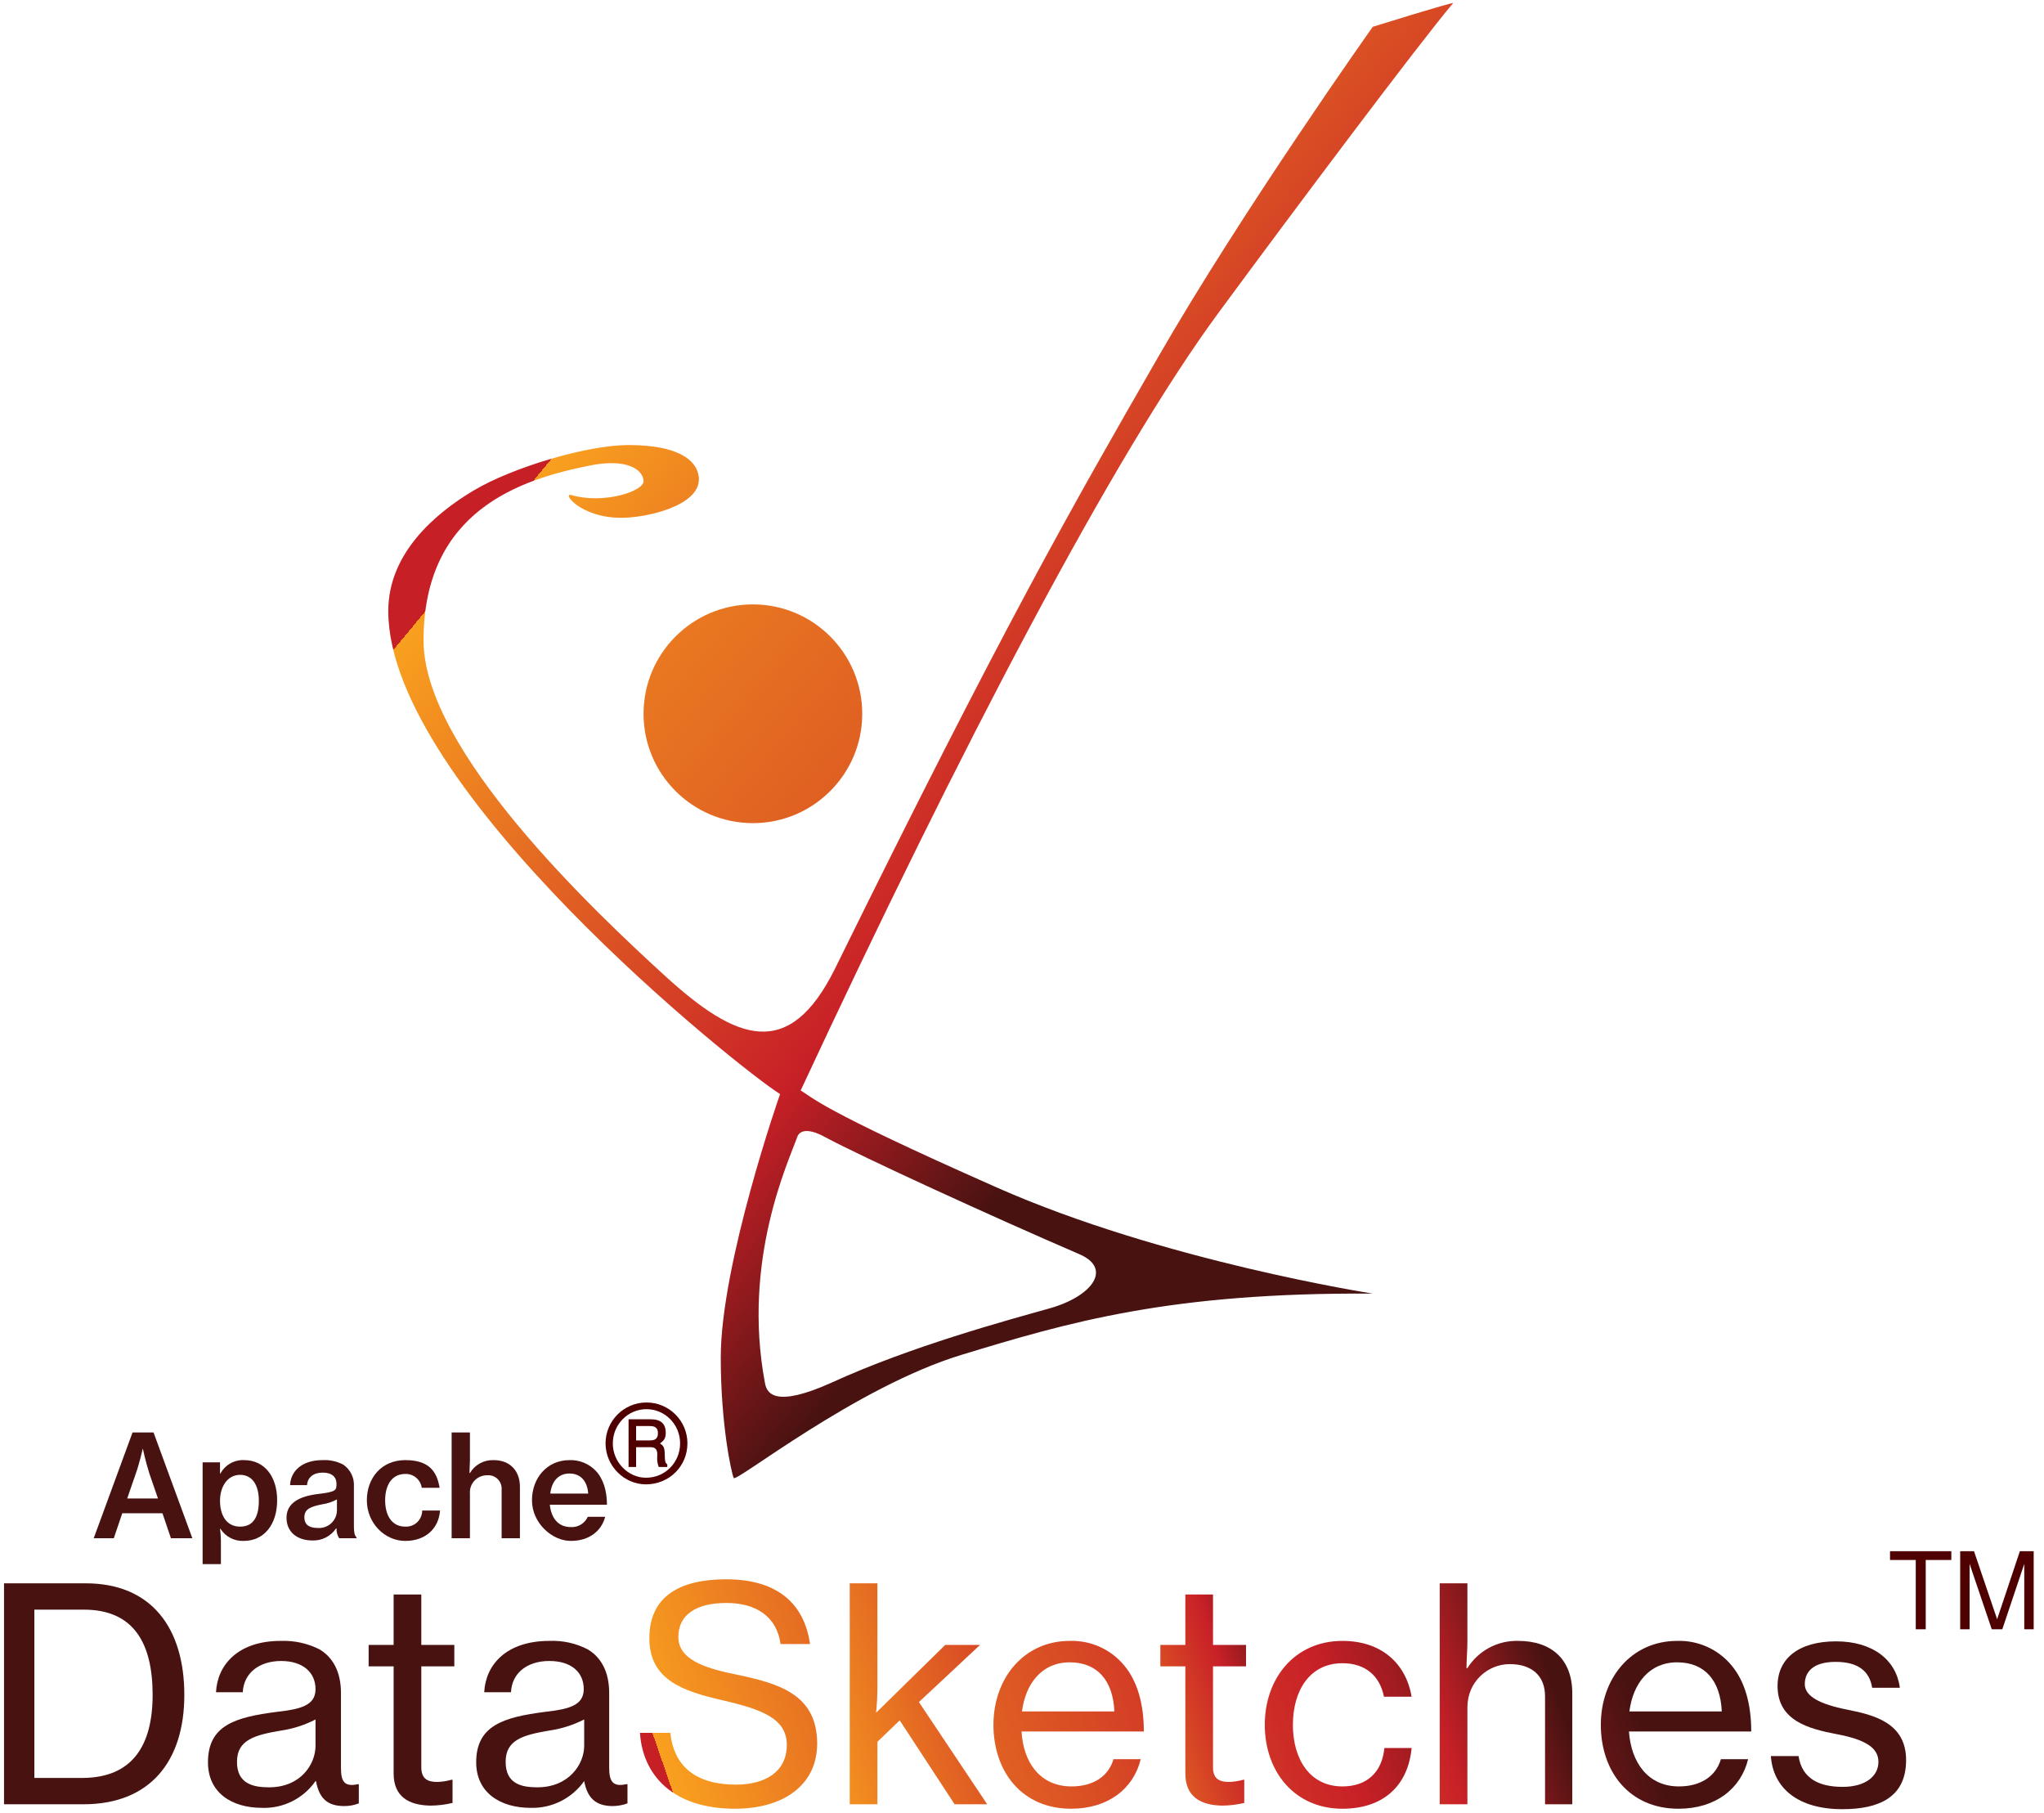
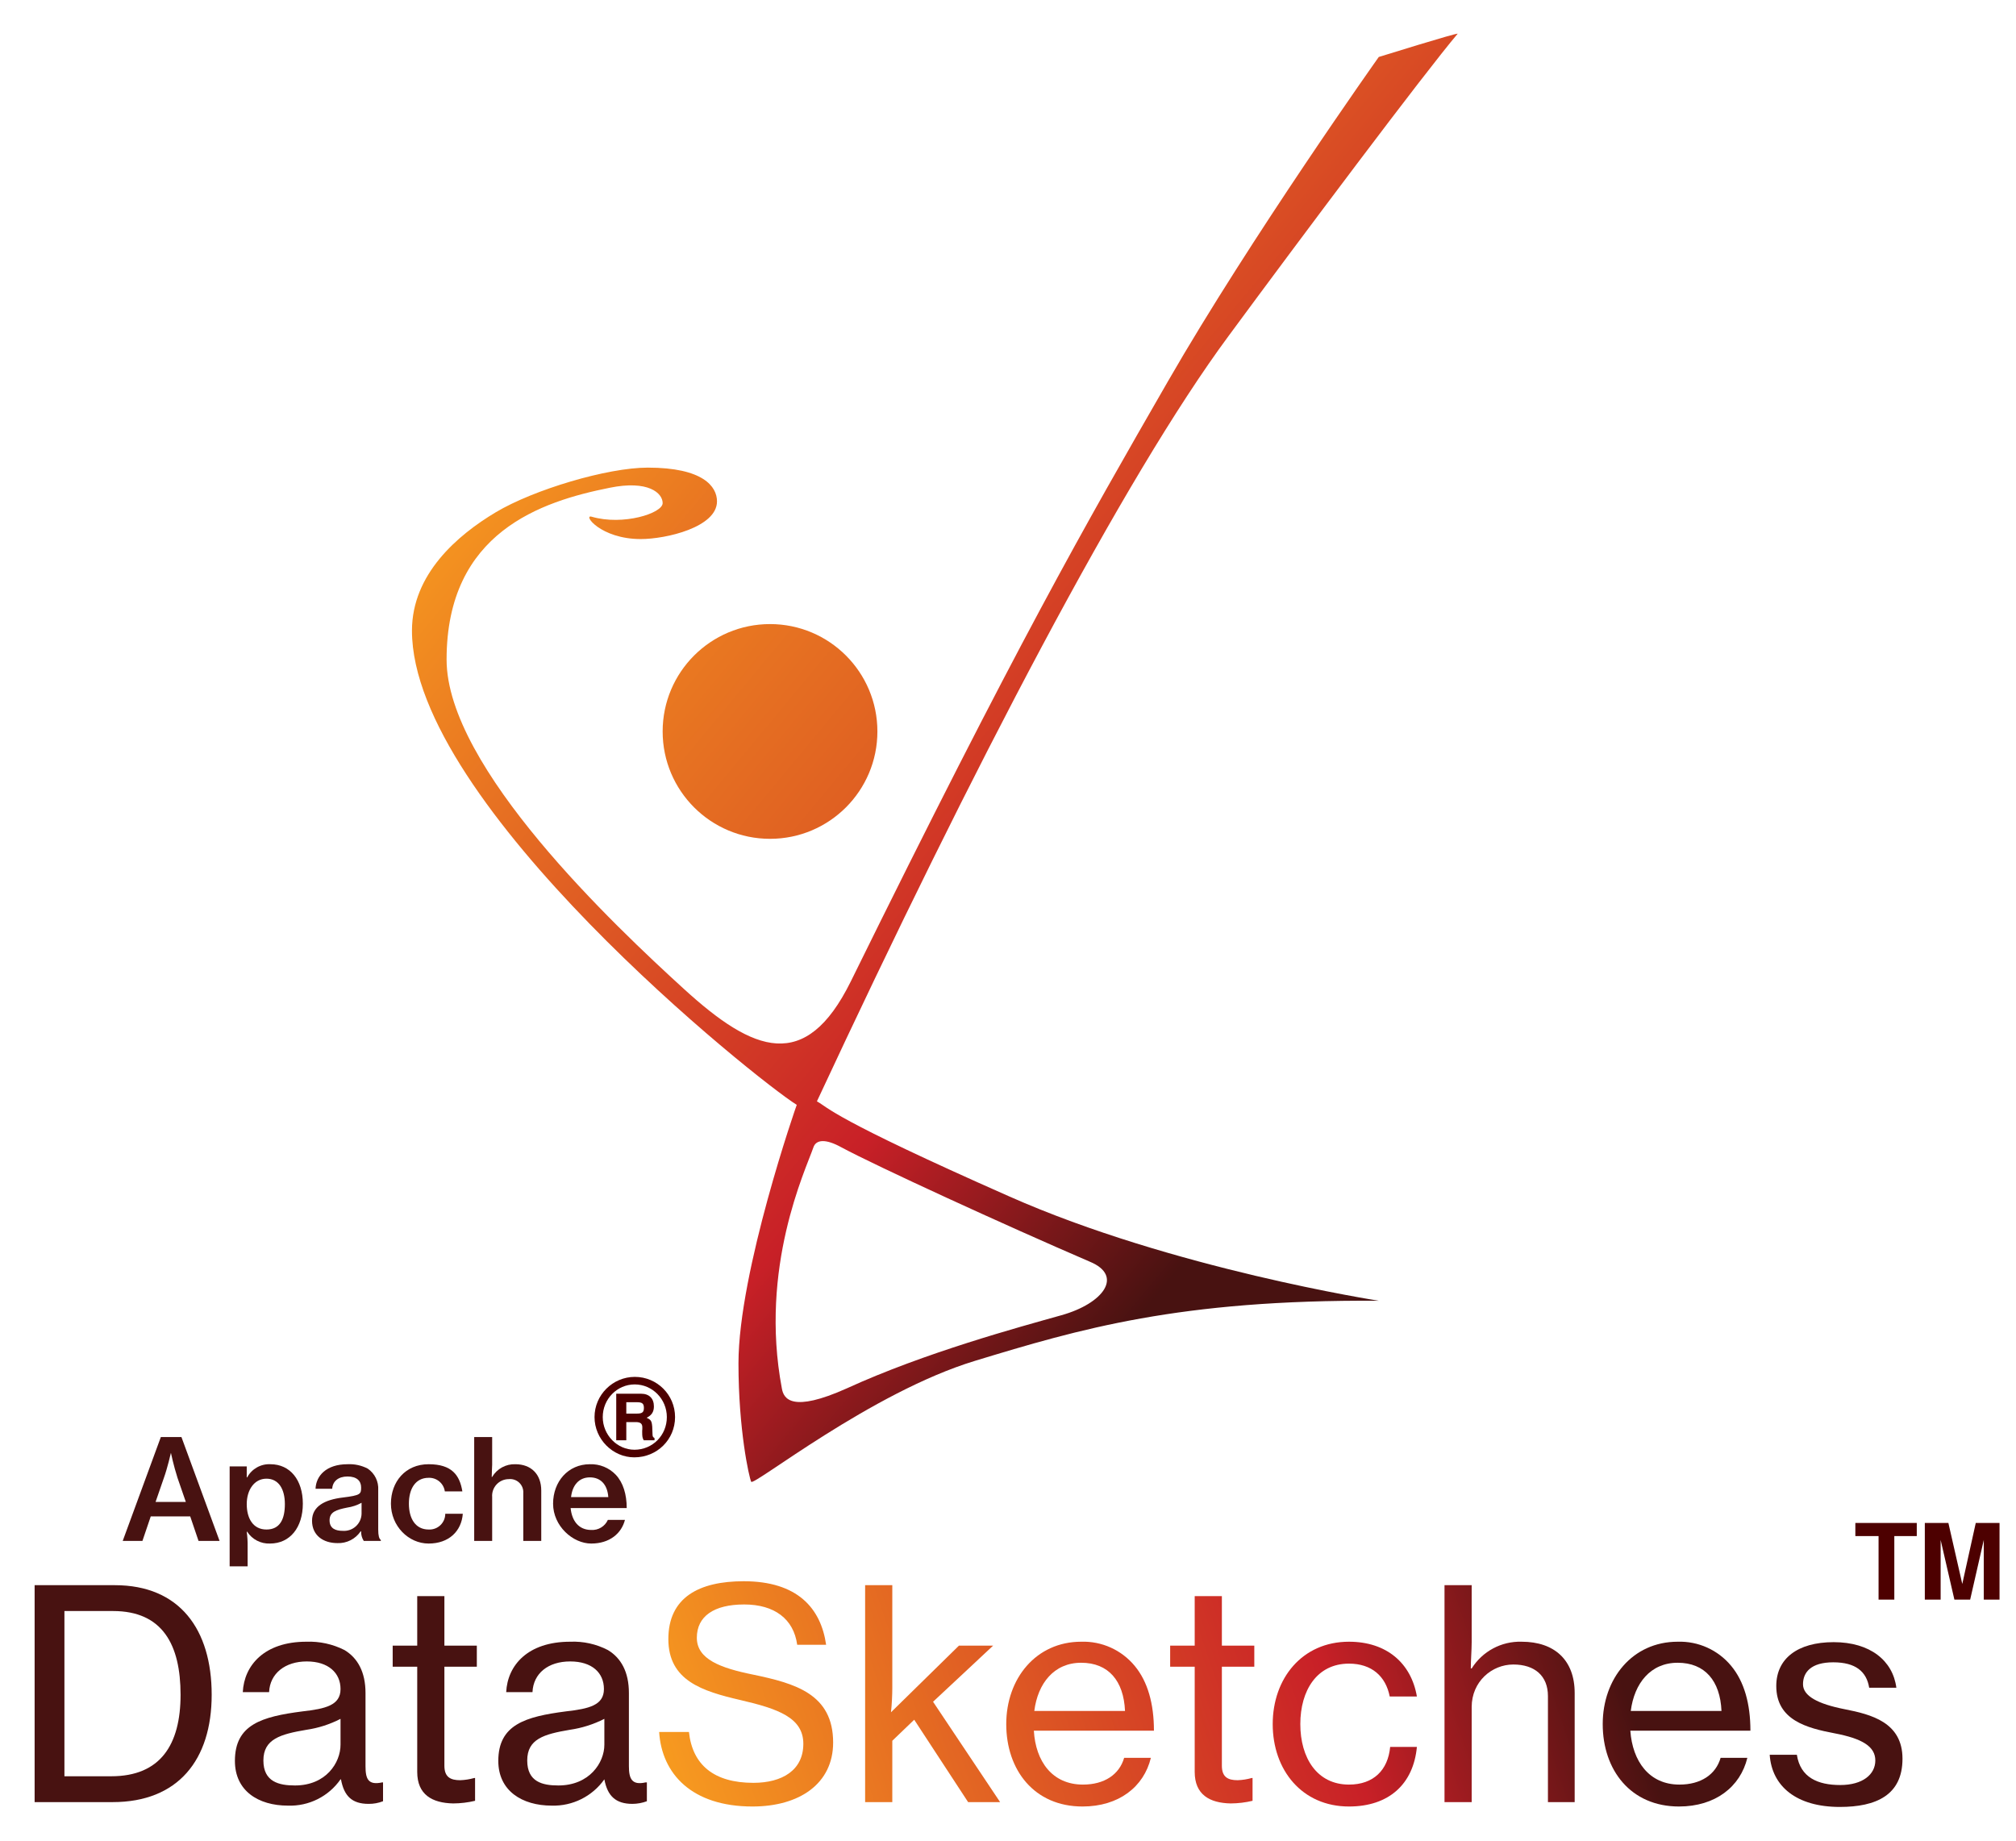
- <svg xmlns="http://www.w3.org/2000/svg" width="458px" height="406px" viewBox="0 0 458 406" version="1.1">
+ <svg xmlns="http://www.w3.org/2000/svg" xmlns:xlink="http://www.w3.org/1999/xlink" id="Layer_1" data-name="Layer 1" width="460" height="420" viewBox="0 0 460 420">
  <defs>
-     <linearGradient x1="-111.918%" y1="-84.429%" x2="285.694%" y2="245.612%" id="linearGradient-1">
-       <stop stop-color="#C62026" offset="0%" />
-       <stop stop-color="#F9A01F" offset="0%" />
-       <stop stop-color="#C62026" offset="100%" />
+     <linearGradient id="linear-gradient" x1="96.36" y1="101.03" x2="291.19" y2="262.75" gradientUnits="userSpaceOnUse">
+       <stop offset="0" stop-color="#c62026" />
+       <stop offset="0" stop-color="#f9a01f" />
+       <stop offset="1" stop-color="#c62026" />
    </linearGradient>
-     <linearGradient x1="30.606%" y1="17.976%" x2="73.174%" y2="66.915%" id="linearGradient-2">
-       <stop stop-color="#C62026" offset="0%" />
-       <stop stop-color="#F9A01F" offset="0%" />
-       <stop stop-color="#C82027" offset="71%" />
-       <stop stop-color="#481211" offset="100%" />
+     <linearGradient id="linear-gradient-2" x1="124.54" y1="67.09" x2="319.36" y2="228.81" gradientUnits="userSpaceOnUse">
+       <stop offset="0" stop-color="#c62026" />
+       <stop offset="0" stop-color="#f9a01f" />
+       <stop offset="0.71" stop-color="#c82027" />
+       <stop offset="1" stop-color="#481211" />
    </linearGradient>
-     <linearGradient x1="8%" y1="69.047%" x2="319.895%" y2="-69.689%" id="linearGradient-3">
-       <stop stop-color="#C62026" offset="0%" />
-       <stop stop-color="#F9A01F" offset="0%" />
-       <stop stop-color="#C82027" offset="71%" />
-       <stop stop-color="#481211" offset="100%" />
-     </linearGradient>
-     <linearGradient x1="-33.064%" y1="95.879%" x2="227.842%" y2="-48.182%" id="linearGradient-4">
-       <stop stop-color="#C62026" offset="0%" />
-       <stop stop-color="#F9A01F" offset="0%" />
-       <stop stop-color="#C82027" offset="71%" />
-       <stop stop-color="#481211" offset="100%" />
-     </linearGradient>
-     <linearGradient x1="-173.903%" y1="136.482%" x2="320.652%" y2="-53.133%" id="linearGradient-5">
-       <stop stop-color="#C62026" offset="0%" />
-       <stop stop-color="#F9A01F" offset="0%" />
-       <stop stop-color="#C82027" offset="71%" />
-       <stop stop-color="#481211" offset="100%" />
-     </linearGradient>
-     <linearGradient x1="-55.153%" y1="140.296%" x2="122.98%" y2="-10.465%" id="linearGradient-6">
-       <stop stop-color="#C62026" offset="0%" />
-       <stop stop-color="#F9A01F" offset="0%" />
-       <stop stop-color="#C82027" offset="71%" />
-       <stop stop-color="#481211" offset="100%" />
-     </linearGradient>
-     <linearGradient x1="-294.275%" y1="186.25%" x2="188.743%" y2="-3.404%" id="linearGradient-7">
-       <stop stop-color="#C62026" offset="0%" />
-       <stop stop-color="#F9A01F" offset="0%" />
-       <stop stop-color="#C82027" offset="71%" />
-       <stop stop-color="#481211" offset="100%" />
-     </linearGradient>
-     <linearGradient x1="-172.824%" y1="177.616%" x2="78.764%" y2="33.556%" id="linearGradient-8">
-       <stop stop-color="#C62026" offset="0%" />
-       <stop stop-color="#F9A01F" offset="0%" />
-       <stop stop-color="#C82027" offset="71%" />
-       <stop stop-color="#481211" offset="100%" />
-     </linearGradient>
-     <linearGradient x1="-463.95%" y1="247.708%" x2="30.605%" y2="58.094%" id="linearGradient-9">
-       <stop stop-color="#C62026" offset="0%" />
-       <stop stop-color="#F9A01F" offset="0%" />
-       <stop stop-color="#C82027" offset="71%" />
-       <stop stop-color="#481211" offset="100%" />
-     </linearGradient>
-     <linearGradient x1="-482.097%" y1="277.101%" x2="-37.251%" y2="87.447%" id="linearGradient-10">
-       <stop stop-color="#C62026" offset="0%" />
-       <stop stop-color="#F9A01F" offset="0%" />
-       <stop stop-color="#C82027" offset="71%" />
-       <stop stop-color="#481211" offset="100%" />
-     </linearGradient>
+     <linearGradient id="linear-gradient-3" x1="142.3" y1="396.29" x2="349.86" y2="324.98" xlink:href="#linear-gradient-2" />
+     <linearGradient id="linear-gradient-4" x1="146.72" y1="409.16" x2="354.28" y2="337.85" xlink:href="#linear-gradient-2" />
+     <linearGradient id="linear-gradient-5" x1="152.48" y1="425.92" x2="360.04" y2="354.61" xlink:href="#linear-gradient-2" />
+     <linearGradient id="linear-gradient-6" x1="154.07" y1="430.56" x2="361.64" y2="359.25" xlink:href="#linear-gradient-2" />
+     <linearGradient id="linear-gradient-7" x1="158.91" y1="444.63" x2="366.47" y2="373.32" xlink:href="#linear-gradient-2" />
+     <linearGradient id="linear-gradient-8" x1="160.62" y1="449.62" x2="368.18" y2="378.31" xlink:href="#linear-gradient-2" />
+     <linearGradient id="linear-gradient-9" x1="166.85" y1="467.75" x2="374.41" y2="396.44" xlink:href="#linear-gradient-2" />
+     <linearGradient id="linear-gradient-10" x1="170.68" y1="478.89" x2="378.24" y2="407.58" xlink:href="#linear-gradient-2" />
  </defs>
-   <g id="Page-1" stroke="none" stroke-width="1" fill="none" fill-rule="evenodd">
-     <g id="datasketches-VerticalColor-2" fill-rule="nonzero">
-       <g id="Group" transform="translate(87, 0)">
-         <circle id="Oval" fill="url(#linearGradient-1)" cx="81.7" cy="159.9" r="24.5" />
-         <path d="M186.3,69.7 C202.8,47.3 230.9,9.8 238.6,0.7 C238.6,0.4 220.6,6 220.6,6 C220.6,6 191.5,47 172.5,80 C153.5,113 138,140 100.1,217 C89.8,237.8 78,233.2 62.1,218.7 C46.2,204.2 7.9,168.1 7.9,143.5 C7.9,114.4 29.6,107.4 45.1,104.3 C53.9,102.5 57.2,105.5 57.2,107.8 C57.2,110.1 48.2,113 41,110.9 C38.9,110.3 43,116 52.2,116 C58,116 69.6,113.3 69.6,107.4 C69.6,104 66.4,99.7 53.8,99.7 C44.6,99.7 27.8,104.7 19.1,109.9 C10.4,115.1 0,124 0,136.9 C0,176.6 78.9,239.6 87.8,245.1 C87.8,245 74.5,283.1 74.5,304.1 C74.5,319.2 76.9,330 77.4,331.1 C77.9,332.2 104.8,310.7 128.5,303.5 C152.2,296.3 175,289.5 220.6,289.8 C220.6,289.8 173.5,282.5 136.3,266 C95.8,248.1 95.1,245.8 92.4,244.3 C128,167.9 162.5,101.9 186.3,69.7 Z M91.6,254.8 C92.2,253 94.4,252.8 98,254.8 C106,259.1 135.2,272.5 154.7,280.9 C162.4,284.1 157.8,290.4 148.2,293.1 C138.6,295.8 117.1,301.6 99.2,309.8 C86.7,315.4 84.8,312.2 84.4,309.8 C79.2,282.2 89.8,260 91.6,254.8 Z" id="Shape" fill="url(#linearGradient-2)" />
+   <g id="Page-1">
+     <g id="Man">
+       <circle cx="175.7" cy="166.9" r="24.5" fill="url(#linear-gradient)" />
+       <path d="M280.3,76.7c16.5-22.4,44.6-59.9,52.3-69,0-.3-18,5.3-18,5.3s-29.1,41-48.1,74S232,147,194.1,224c-10.3,20.8-22.1,16.2-38,1.7s-54.2-50.6-54.2-75.2c0-29.1,21.7-36.1,37.2-39.2,8.8-1.8,12.1,1.2,12.1,3.5s-9,5.2-16.2,3.1c-2.1-.6,2,5.1,11.2,5.1,5.8,0,17.4-2.7,17.4-8.6,0-3.4-3.2-7.7-15.8-7.7-9.2,0-26,5-34.7,10.2S94,131,94,143.9c0,39.7,78.9,102.7,87.8,108.2,0-.1-13.3,38-13.3,59,0,15.1,2.4,25.9,2.9,27s27.4-20.4,51.1-27.6,46.5-14,92.1-13.7c0,0-47.1-7.3-84.3-23.8-40.5-17.9-41.2-20.2-43.9-21.7C222,174.9,256.5,108.9,280.3,76.7ZM185.6,261.8c.6-1.8,2.8-2,6.4,0,8,4.3,37.2,17.7,56.7,26.1,7.7,3.2,3.1,9.5-6.5,12.2s-31.1,8.5-49,16.7c-12.5,5.6-14.4,2.4-14.8,0C173.2,289.2,183.8,267,185.6,261.8Z" fill="url(#linear-gradient-2)" />
+     </g>
+     <g>
+       <g id="Apache">
+         <path d="M7.9,361.7H26.2c14.8,0,22.1,10.1,22.1,25s-7.7,24.5-22.6,24.5H7.9Zm17.5,43.6c11.2,0,15.8-7.2,15.8-18.6s-4.1-19.1-15.4-19.1H14.7v37.7Z" fill="#481211" />
+         <path d="M53.6,401.8c0-8.3,6.1-10.1,15.4-11.3,5.3-.6,8.7-1.4,8.7-5.1s-2.8-6.3-7.7-6.3-8.4,2.7-8.6,7h-6c.3-6.1,4.9-11.5,14.5-11.5a17.8,17.8,0,0,1,8.7,1.9c3,1.8,4.8,5,4.8,9.8V403c0,2.9.6,4.4,3.8,3.7h.2V411a8.8,8.8,0,0,1-3.3.6c-3.8,0-5.6-1.8-6.3-5.6h-.1a14,14,0,0,1-12,6C58.9,412,53.6,408.6,53.6,401.8Zm24.1-3.7v-5.9a24.7,24.7,0,0,1-7.8,2.5c-5.9,1-9.8,2.1-9.8,7s3.6,5.7,7.2,5.7C74.4,407.4,77.7,402.2,77.7,398.1Z" fill="#481211" />
+         <path d="M89.6,375.5h5.6V364.2h6.2v11.3h7.4v4.8h-7.4v22.6c0,2.6,1.4,3.3,3.6,3.3a13.4,13.4,0,0,0,3.2-.5h.2v5.2a22,22,0,0,1-5,.6c-4.8-.1-8.2-2-8.2-7.2v-24H89.6Z" fill="#481211" />
+         <path d="M113.7,401.8c0-8.3,6.2-10.1,15.4-11.3,5.3-.6,8.7-1.4,8.7-5.1s-2.7-6.3-7.7-6.3-8.4,2.7-8.6,7h-6c.3-6.1,4.9-11.5,14.6-11.5a17.1,17.1,0,0,1,8.6,1.9c3,1.8,4.8,5,4.8,9.8V403c0,2.9.7,4.4,3.8,3.7h.3V411a9.7,9.7,0,0,1-3.3.6c-3.8,0-5.7-1.8-6.4-5.6h0a14.2,14.2,0,0,1-12,6C119.1,412,113.7,408.6,113.7,401.8Zm24.2-3.7v-5.9a25.3,25.3,0,0,1-7.9,2.5c-5.9,1-9.7,2.1-9.7,7s3.5,5.7,7.1,5.7C134.5,407.4,137.9,402.2,137.9,398.1Z" fill="#481211" />
+         <path d="M150.4,395.2h6.8c.8,7.5,5.7,11.6,14.7,11.6,6.6,0,11.4-2.9,11.4-8.9s-5.8-8-14.4-10-16.4-4.4-16.4-13.9,7-13.2,17.2-13.2c12.2,0,17.6,6.1,18.8,14.5h-6.6c-.8-5.9-5.2-9.2-12.1-9.2s-10.8,2.7-10.8,7.6,5.4,6.9,12.8,8.4c9.6,2,18.3,4.4,18.3,15.5,0,9.4-7.7,14.6-18.4,14.6C157.8,412.2,151,404.7,150.4,395.2Z" fill="url(#linear-gradient-3)" />
+         <path d="M208.6,392.4l-5,4.8v14h-6.2V361.7h6.2v23.5c0,1.3-.1,3.8-.3,5.5l15.5-15.2h7.8l-13.7,12.8,15.3,22.9h-7.3Z" fill="url(#linear-gradient-4)" />
+         <path d="M229.6,393.4c0-10.4,6.8-18.8,17.1-18.8a15.2,15.2,0,0,1,12.2,5.5c3,3.6,4.4,8.7,4.4,14.8H235.9c.4,7,4.2,12.3,11.2,12.3,4.9,0,8.3-2.3,9.4-6.1h6.1c-1.6,6.6-7.3,11.1-15.6,11.1C236,412.2,229.6,403.9,229.6,393.4Zm6.4-3h20.7c-.3-6.9-3.8-11-10-11S236.8,384.1,236,390.4Z" fill="url(#linear-gradient-5)" />
+         <path d="M267,375.5h5.6V364.2h6.2v11.3h7.4v4.8h-7.4v22.6c0,2.6,1.4,3.3,3.6,3.3a13.4,13.4,0,0,0,3.2-.5h.2v5.2a22,22,0,0,1-5,.6c-4.8-.1-8.2-2-8.2-7.2v-24H267Z" fill="url(#linear-gradient-6)" />
+         <path d="M290.4,393.4c0-10.4,6.7-18.8,17.4-18.8,8.6,0,14.2,4.9,15.5,12.5h-6.2c-.9-4.6-4.1-7.5-9.3-7.5-7.3,0-11.1,6.1-11.1,13.8s3.8,13.8,11.1,13.8c5.6,0,8.9-3.3,9.4-8.6h6.1c-.8,8.5-6.4,13.6-15.5,13.6C297.1,412.2,290.4,403.9,290.4,393.4Z" fill="url(#linear-gradient-7)" />
+         <path d="M335.6,380.7h.2a13,13,0,0,1,11.4-6.1c7.5,0,12.1,4.2,12.1,11.7v24.9h-6.1V387c0-4.6-3-7.2-7.9-7.2s-9.5,3.9-9.5,9.7v21.7h-6.2V361.7h6.2v13C335.8,376.5,335.6,378.9,335.6,380.7Z" fill="url(#linear-gradient-8)" />
+         <path d="M365.7,393.4c0-10.4,6.8-18.8,17.1-18.8a15.2,15.2,0,0,1,12.2,5.5c3,3.6,4.4,8.7,4.4,14.8H372c.5,7,4.3,12.3,11.2,12.3,4.9,0,8.3-2.3,9.4-6.1h6.1c-1.6,6.6-7.3,11.1-15.6,11.1C372.1,412.2,365.7,403.9,365.7,393.4Zm6.4-3h20.7c-.3-6.9-3.8-11-10-11S372.9,384.1,372.1,390.4Z" fill="url(#linear-gradient-9)" />
+         <path d="M403.8,400.4H410c.8,5.2,4.8,6.9,9.9,6.9s8-2.4,8-5.6-3-5-9.3-6.2-13.3-3-13.3-10.8c0-6.2,4.8-10,13.1-10s13.5,4.2,14.3,10.4h-6.2c-.6-3.7-3.1-5.8-8.2-5.8s-6.9,2.3-6.9,5,3.4,4.5,9.5,5.7,13.2,3,13.2,11.3-6,11-14.3,11C409.9,412.3,404.3,407.6,403.8,400.4Z" fill="url(#linear-gradient-10)" />
      </g>
-       <g id="Group" transform="translate(0, 320)">
-         <g transform="translate(0, 33)">
-           <path d="M0.9,1.7 L19.2,1.7 C34,1.7 41.3,11.8 41.3,26.7 C41.3,41.6 33.6,51.2 18.7,51.2 L0.9,51.2 L0.9,1.7 Z M18.4,45.3 C29.6,45.3 34.2,38.1 34.2,26.7 C34.2,15.3 30.1,7.6 18.8,7.6 L7.7,7.6 L7.7,45.3 L18.4,45.3 Z" id="Shape" fill="#481211" />
-           <path d="M46.6,41.8 C46.6,33.5 52.7,31.7 62,30.5 C67.3,29.9 70.7,29.1 70.7,25.4 C70.7,21.7 67.9,19.1 63,19.1 C58.1,19.1 54.6,21.8 54.4,26.1 L48.4,26.1 C48.7,20 53.3,14.6 62.9,14.6 C65.914,14.486 68.908,15.14 71.6,16.5 C74.6,18.3 76.4,21.5 76.4,26.3 L76.4,43 C76.4,45.9 77,47.4 80.2,46.7 L80.4,46.7 L80.4,51 C79.349,51.41 78.228,51.613 77.1,51.6 C73.3,51.6 71.5,49.8 70.8,46 L70.7,46 C67.981,49.911 63.46,52.172 58.7,52 C51.9,52 46.6,48.6 46.6,41.8 Z M70.7,38.1 L70.7,32.2 C68.257,33.462 65.621,34.307 62.9,34.7 C57,35.7 53.1,36.8 53.1,41.7 C53.1,46.6 56.7,47.4 60.3,47.4 C67.4,47.4 70.7,42.2 70.7,38.1 Z" id="Shape" fill="#481211" />
-           <path d="M82.6,15.5 L88.2,15.5 L88.2,4.2 L94.4,4.2 L94.4,15.5 L101.8,15.5 L101.8,20.3 L94.4,20.3 L94.4,42.9 C94.4,45.5 95.8,46.2 98,46.2 C99.083,46.163 100.157,45.995 101.2,45.7 L101.4,45.7 L101.4,50.9 C99.762,51.291 98.084,51.492 96.4,51.5 C91.6,51.4 88.2,49.5 88.2,44.3 L88.2,20.3 L82.6,20.3 L82.6,15.5 Z" id="Path" fill="#481211" />
-           <path d="M106.7,41.8 C106.7,33.5 112.9,31.7 122.1,30.5 C127.4,29.9 130.8,29.1 130.8,25.4 C130.8,21.7 128.1,19.1 123.1,19.1 C118.1,19.1 114.7,21.8 114.5,26.1 L108.5,26.1 C108.8,20 113.4,14.6 123.1,14.6 C126.083,14.472 129.048,15.127 131.7,16.5 C134.7,18.3 136.5,21.5 136.5,26.3 L136.5,43 C136.5,45.9 137.2,47.4 140.3,46.7 L140.6,46.7 L140.6,51 C139.543,51.39 138.426,51.593 137.3,51.6 C133.5,51.6 131.6,49.8 130.9,46 L130.9,46 C128.157,49.883 123.652,52.135 118.9,52 C112.1,52 106.7,48.6 106.7,41.8 Z M130.9,38.1 L130.9,32.2 C128.422,33.462 125.753,34.306 123,34.7 C117.1,35.7 113.3,36.8 113.3,41.7 C113.3,46.6 116.8,47.4 120.4,47.4 C127.5,47.4 130.9,42.2 130.9,38.1 Z" id="Shape" fill="#481211" />
-           <path d="M143.4,35.2 L150.2,35.2 C151,42.7 155.9,46.8 164.9,46.8 C171.5,46.8 176.3,43.9 176.3,37.9 C176.3,31.9 170.5,29.9 161.9,27.9 C153.3,25.9 145.5,23.5 145.5,14 C145.5,4.5 152.5,0.8 162.7,0.8 C174.9,0.8 180.3,6.9 181.5,15.3 L174.9,15.3 C174.1,9.4 169.7,6.1 162.8,6.1 C155.9,6.1 152,8.8 152,13.7 C152,18.6 157.4,20.6 164.8,22.1 C174.4,24.1 183.1,26.5 183.1,37.6 C183.1,47 175.4,52.2 164.7,52.2 C150.8,52.2 144,44.7 143.4,35.2 Z" id="Path" fill="url(#linearGradient-3)" />
-           <path d="M201.6,32.4 L196.6,37.2 L196.6,51.2 L190.4,51.2 L190.4,1.7 L196.6,1.7 L196.6,25.2 C196.6,26.5 196.5,29 196.3,30.7 L211.8,15.5 L219.6,15.5 L205.9,28.3 L221.2,51.2 L213.9,51.2 L201.6,32.4 Z" id="Path" fill="url(#linearGradient-4)" />
-           <path d="M222.6,33.4 C222.6,23 229.4,14.6 239.7,14.6 C244.398,14.448 248.903,16.479 251.9,20.1 C254.9,23.7 256.3,28.8 256.3,34.9 L228.9,34.9 C229.3,41.9 233.1,47.2 240.1,47.2 C245,47.2 248.4,44.9 249.5,41.1 L255.6,41.1 C254,47.7 248.3,52.2 240,52.2 C229,52.2 222.6,43.9 222.6,33.4 Z M229,30.4 L249.7,30.4 C249.4,23.5 245.9,19.4 239.7,19.4 C233.5,19.4 229.8,24.1 229,30.4 Z" id="Shape" fill="url(#linearGradient-5)" />
-           <path d="M260,15.5 L265.6,15.5 L265.6,4.2 L271.8,4.2 L271.8,15.5 L279.2,15.5 L279.2,20.3 L271.8,20.3 L271.8,42.9 C271.8,45.5 273.2,46.2 275.4,46.2 C276.483,46.163 277.557,45.995 278.6,45.7 L278.8,45.7 L278.8,50.9 C277.162,51.291 275.484,51.492 273.8,51.5 C269,51.4 265.6,49.5 265.6,44.3 L265.6,20.3 L260,20.3 L260,15.5 Z" id="Path" fill="url(#linearGradient-6)" />
-           <path d="M283.4,33.4 C283.4,23 290.1,14.6 300.8,14.6 C309.4,14.6 315,19.5 316.3,27.1 L310.1,27.1 C309.2,22.5 306,19.6 300.8,19.6 C293.5,19.6 289.7,25.7 289.7,33.4 C289.7,41.1 293.5,47.2 300.8,47.2 C306.4,47.2 309.7,43.9 310.2,38.6 L316.3,38.6 C315.5,47.1 309.9,52.2 300.8,52.2 C290.1,52.2 283.4,43.9 283.4,33.4 Z" id="Path" fill="url(#linearGradient-7)" />
-           <path d="M328.6,20.7 L328.8,20.7 C331.248,16.787 335.587,14.466 340.2,14.6 C347.7,14.6 352.3,18.8 352.3,26.3 L352.3,51.2 L346.2,51.2 L346.2,27 C346.2,22.4 343.2,19.8 338.3,19.8 C333.4,19.8 328.8,23.7 328.8,29.5 L328.8,51.2 L322.6,51.2 L322.6,1.7 L328.8,1.7 L328.8,14.7 C328.8,16.5 328.6,18.9 328.6,20.7 Z" id="Path" fill="url(#linearGradient-8)" />
-           <path d="M358.7,33.4 C358.7,23 365.5,14.6 375.8,14.6 C380.498,14.448 385.003,16.479 388,20.1 C391,23.7 392.4,28.8 392.4,34.9 L365,34.9 C365.5,41.9 369.3,47.2 376.2,47.2 C381.1,47.2 384.5,44.9 385.6,41.1 L391.7,41.1 C390.1,47.7 384.4,52.2 376.1,52.2 C365.1,52.2 358.7,43.9 358.7,33.4 Z M365.1,30.4 L385.8,30.4 C385.5,23.5 382,19.4 375.8,19.4 C369.6,19.4 365.9,24.1 365.1,30.4 L365.1,30.4 Z" id="Shape" fill="url(#linearGradient-9)" />
-           <path d="M396.8,40.4 L403,40.4 C403.8,45.6 407.8,47.3 412.9,47.3 C418,47.3 420.9,44.9 420.9,41.7 C420.9,38.5 417.9,36.7 411.6,35.5 C405.3,34.3 398.3,32.5 398.3,24.7 C398.3,18.5 403.1,14.7 411.4,14.7 C419.7,14.7 424.9,18.9 425.7,25.1 L419.5,25.1 C418.9,21.4 416.4,19.3 411.3,19.3 C406.2,19.3 404.4,21.6 404.4,24.3 C404.4,27 407.8,28.8 413.9,30 C420,31.2 427.1,33 427.1,41.3 C427.1,49.6 421.1,52.3 412.8,52.3 C402.9,52.3 397.3,47.6 396.8,40.4 Z" id="Path" fill="url(#linearGradient-10)" />
-         </g>
-         <g transform="translate(21, 0)" fill="#481211">
-           <path d="M8.7,0.9 L13.4,0.9 L22.1,24.6 L17.3,24.6 L15.4,19 L6.4,19 L4.5,24.6 L0,24.6 L8.7,0.9 Z M7.5,15.7 L14.4,15.7 L12.5,10.2 C11.6,7.4 11,4.5 11,4.5 L11,4.5 C11,4.5 10.2,8 9.4,10.2 L7.5,15.7 Z" id="Shape" />
-           <path d="M24.4,7.6 L28.3,7.6 L28.3,10.1 L28.4,10.1 C29.44,8.161 31.502,6.993 33.7,7.1 C38.2,7.1 41.1,10.7 41.1,16.1 C41.1,21.5 38.2,25.2 33.6,25.2 C31.511,25.285 29.532,24.258 28.4,22.5 L28.3,22.5 C28.451,23.593 28.518,24.697 28.5,25.8 L28.5,30.4 L24.4,30.4 L24.4,7.6 Z M37,16.2 C37,12.8 35.6,10.4 32.8,10.4 C30,10.4 28.3,13 28.3,16.2 C28.3,19.4 29.7,22 32.8,22 C35.9,22 37,19.6 37,16.2 Z" id="Shape" />
-           <path d="M54.4,22.4 L54.3,22.4 C53.122,24.159 51.115,25.181 49,25.1 C45.7,25.1 43.2,23.3 43.2,20 C43.2,16.7 46.1,15.2 50.2,14.7 C54.3,14.2 54.4,13.9 54.4,12.4 C54.4,10.9 53.4,9.9 51.3,9.9 C49.2,9.9 47.9,11 47.8,12.7 L44,12.7 C44.1,9.8 46.4,7.1 51.3,7.1 C52.895,7.019 54.483,7.364 55.9,8.1 C57.511,9.193 58.424,11.057 58.3,13 L58.3,22 C58.3,23.4 58.5,24.1 58.9,24.4 L58.9,24.6 L55,24.6 C54.579,23.945 54.37,23.177 54.4,22.4 L54.4,22.4 Z M54.5,18.4 L54.5,15.9 C53.474,16.459 52.356,16.831 51.2,17 C48.7,17.5 47.2,18 47.2,19.9 C47.2,21.8 48.6,22.3 50.2,22.3 C51.295,22.383 52.375,22.012 53.188,21.274 C54.001,20.537 54.476,19.497 54.5,18.4 L54.5,18.4 Z" id="Shape" />
-           <path d="M61.2,16.1 C61.2,11.1 64.5,7.1 69.8,7.1 C75.1,7.1 76.9,9.6 77.5,13.3 L73.5,13.3 C73.245,11.47 71.646,10.131 69.8,10.2 C66.8,10.2 65.3,12.7 65.3,16.1 C65.3,19.5 66.8,22 69.8,22 C70.789,22.055 71.757,21.7 72.476,21.019 C73.195,20.338 73.602,19.39 73.6,18.4 L77.6,18.4 C77.3,22.4 74.4,25.2 69.8,25.2 C65.2,25.2 61.2,21.2 61.2,16.1 Z" id="Path" />
-           <path d="M84.2,10 L84.3,10 C85.4,8.134 87.435,7.02 89.6,7.1 C93.2,7.1 95.5,9.4 95.5,13.1 L95.5,24.6 L91.4,24.6 L91.4,13.7 C91.464,12.815 91.133,11.948 90.496,11.33 C89.86,10.713 88.982,10.409 88.1,10.5 C87.038,10.497 86.023,10.938 85.301,11.717 C84.579,12.496 84.216,13.541 84.3,14.6 L84.3,24.6 L80.2,24.6 L80.2,0.9 L84.3,0.9 L84.3,7.2 C84.3,7.7 84.2,9 84.2,10 Z" id="Path" />
-           <path d="M98.2,16.1 C98.2,11.1 101.6,7.1 106.6,7.1 C108.819,7.024 110.964,7.897 112.5,9.5 C114.2,11.3 115,14 115,17.1 L102.2,17.1 C102.5,20.1 104.1,22.1 106.9,22.1 C108.522,22.2 110.036,21.284 110.7,19.8 L114.6,19.8 C113.8,22.9 111.1,25.2 106.9,25.2 C102.7,25.2 98.2,21.2 98.2,16.1 Z M102.3,14.6 L110.8,14.6 C110.6,11.8 109.1,10.1 106.6,10.1 C104.1,10.1 102.6,11.9 102.3,14.6 Z" id="Shape" />
-         </g>
+       <g id="Apache">
+         <path d="M36.7,327.9h4.7l8.7,23.7H45.3L43.4,346h-9l-1.9,5.6H28Zm-1.2,14.8h6.9l-1.9-5.5c-.9-2.8-1.5-5.7-1.5-5.7h0s-.8,3.5-1.6,5.7Z" fill="#481211" />
+         <path d="M52.4,334.6h3.9v2.5h.1a5.7,5.7,0,0,1,5.3-3c4.5,0,7.4,3.6,7.4,9s-2.9,9.1-7.5,9.1a5.9,5.9,0,0,1-5.2-2.7h-.1a21.6,21.6,0,0,1,.2,3.3v4.6H52.4ZM65,343.2c0-3.4-1.4-5.8-4.2-5.8s-4.5,2.6-4.5,5.8,1.4,5.8,4.5,5.8S65,346.6,65,343.2Z" fill="#481211" />
+         <path d="M82.4,349.4h-.1a6.1,6.1,0,0,1-5.3,2.7c-3.3,0-5.8-1.8-5.8-5.1s2.9-4.8,7-5.3,4.2-.8,4.2-2.3-1-2.5-3.1-2.5-3.4,1.1-3.5,2.8H72c.1-2.9,2.4-5.6,7.3-5.6a9,9,0,0,1,4.6,1,5.5,5.5,0,0,1,2.4,4.9v9c0,1.4.2,2.1.6,2.4v.2H83A3.8,3.8,0,0,1,82.4,349.4Zm.1-4v-2.5a9.9,9.9,0,0,1-3.3,1.1c-2.5.5-4,1-4,2.9s1.4,2.4,3,2.4A4,4,0,0,0,82.5,345.4Z" fill="#481211" />
+         <path d="M89.2,343.1c0-5,3.3-9,8.6-9s7.1,2.5,7.7,6.2h-4a3.6,3.6,0,0,0-3.7-3.1c-3,0-4.5,2.5-4.5,5.9s1.5,5.9,4.5,5.9a3.6,3.6,0,0,0,3.8-3.6h4c-.3,4-3.2,6.8-7.8,6.8S89.2,348.2,89.2,343.1Z" fill="#481211" />
+         <path d="M112.2,337h.1a5.9,5.9,0,0,1,5.3-2.9c3.6,0,5.9,2.3,5.9,6v11.5h-4.1V340.7a3,3,0,0,0-3.3-3.2,3.8,3.8,0,0,0-3.8,4.1v10h-4.1V327.9h4.1v6.3C112.3,334.7,112.2,336,112.2,337Z" fill="#481211" />
+         <path d="M126.2,343.1c0-5,3.4-9,8.4-9a7.8,7.8,0,0,1,5.9,2.4c1.7,1.8,2.5,4.5,2.5,7.6H130.2c.3,3,1.9,5,4.7,5a3.9,3.9,0,0,0,3.8-2.3h3.9c-.8,3.1-3.5,5.4-7.7,5.4S126.2,348.2,126.2,343.1Zm4.1-1.5h8.5c-.2-2.8-1.7-4.5-4.2-4.5S130.6,338.9,130.3,341.6Z" fill="#481211" />
      </g>
    </g>
-     <text id="TM" font-family="Helvetica" font-size="24" font-weight="normal" fill="#4E0100">
+     <text id="TM" fill="#4D0000" fill-rule="nonzero" font-family="Helvetica" font-size="24" font-weight="bold">
      <tspan x="423" y="365">TM</tspan>
    </text>
-     <text id="®" font-family="Helvetica" font-size="24" font-weight="normal" fill="#4E0100">
+     <text id="®" fill="#4D0000" fill-rule="nonzero" font-family="Helvetica" font-size="24" font-weight="bold">
      <tspan x="136" y="332">®</tspan>
    </text>
  </g>
</svg>
